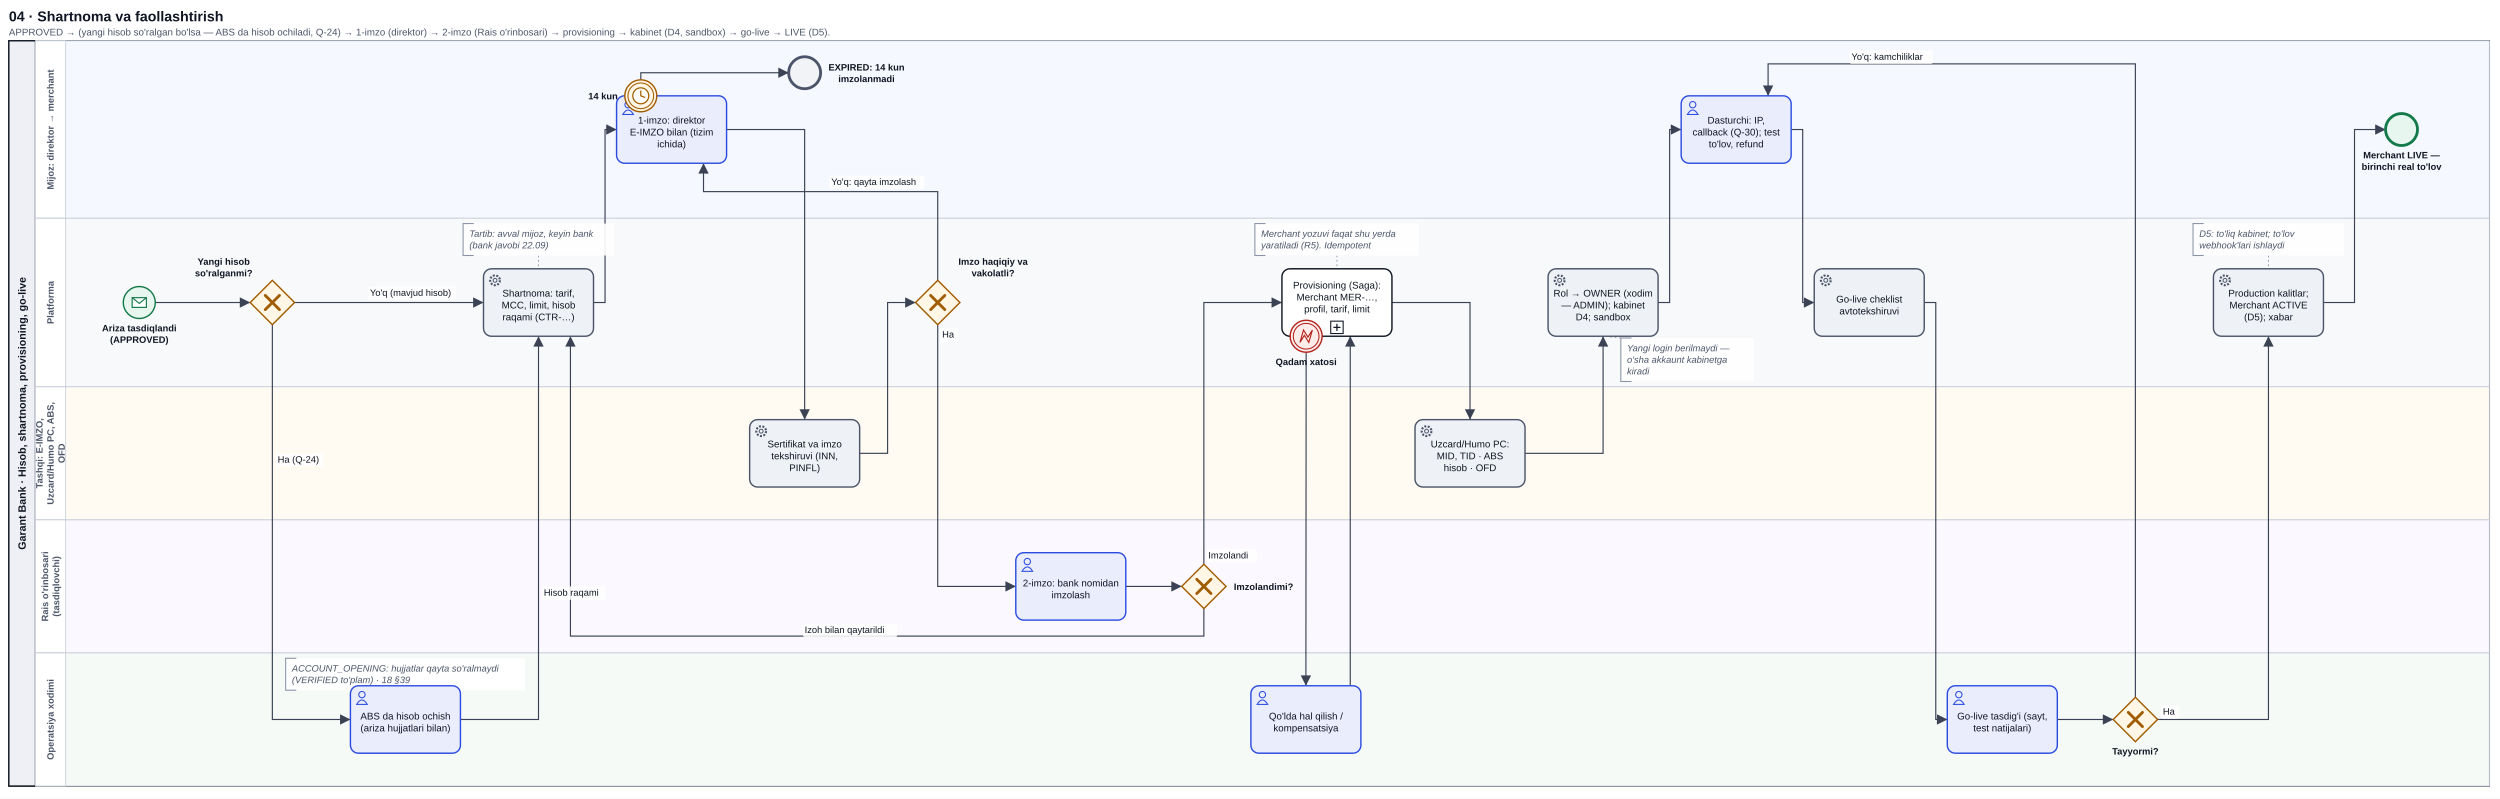
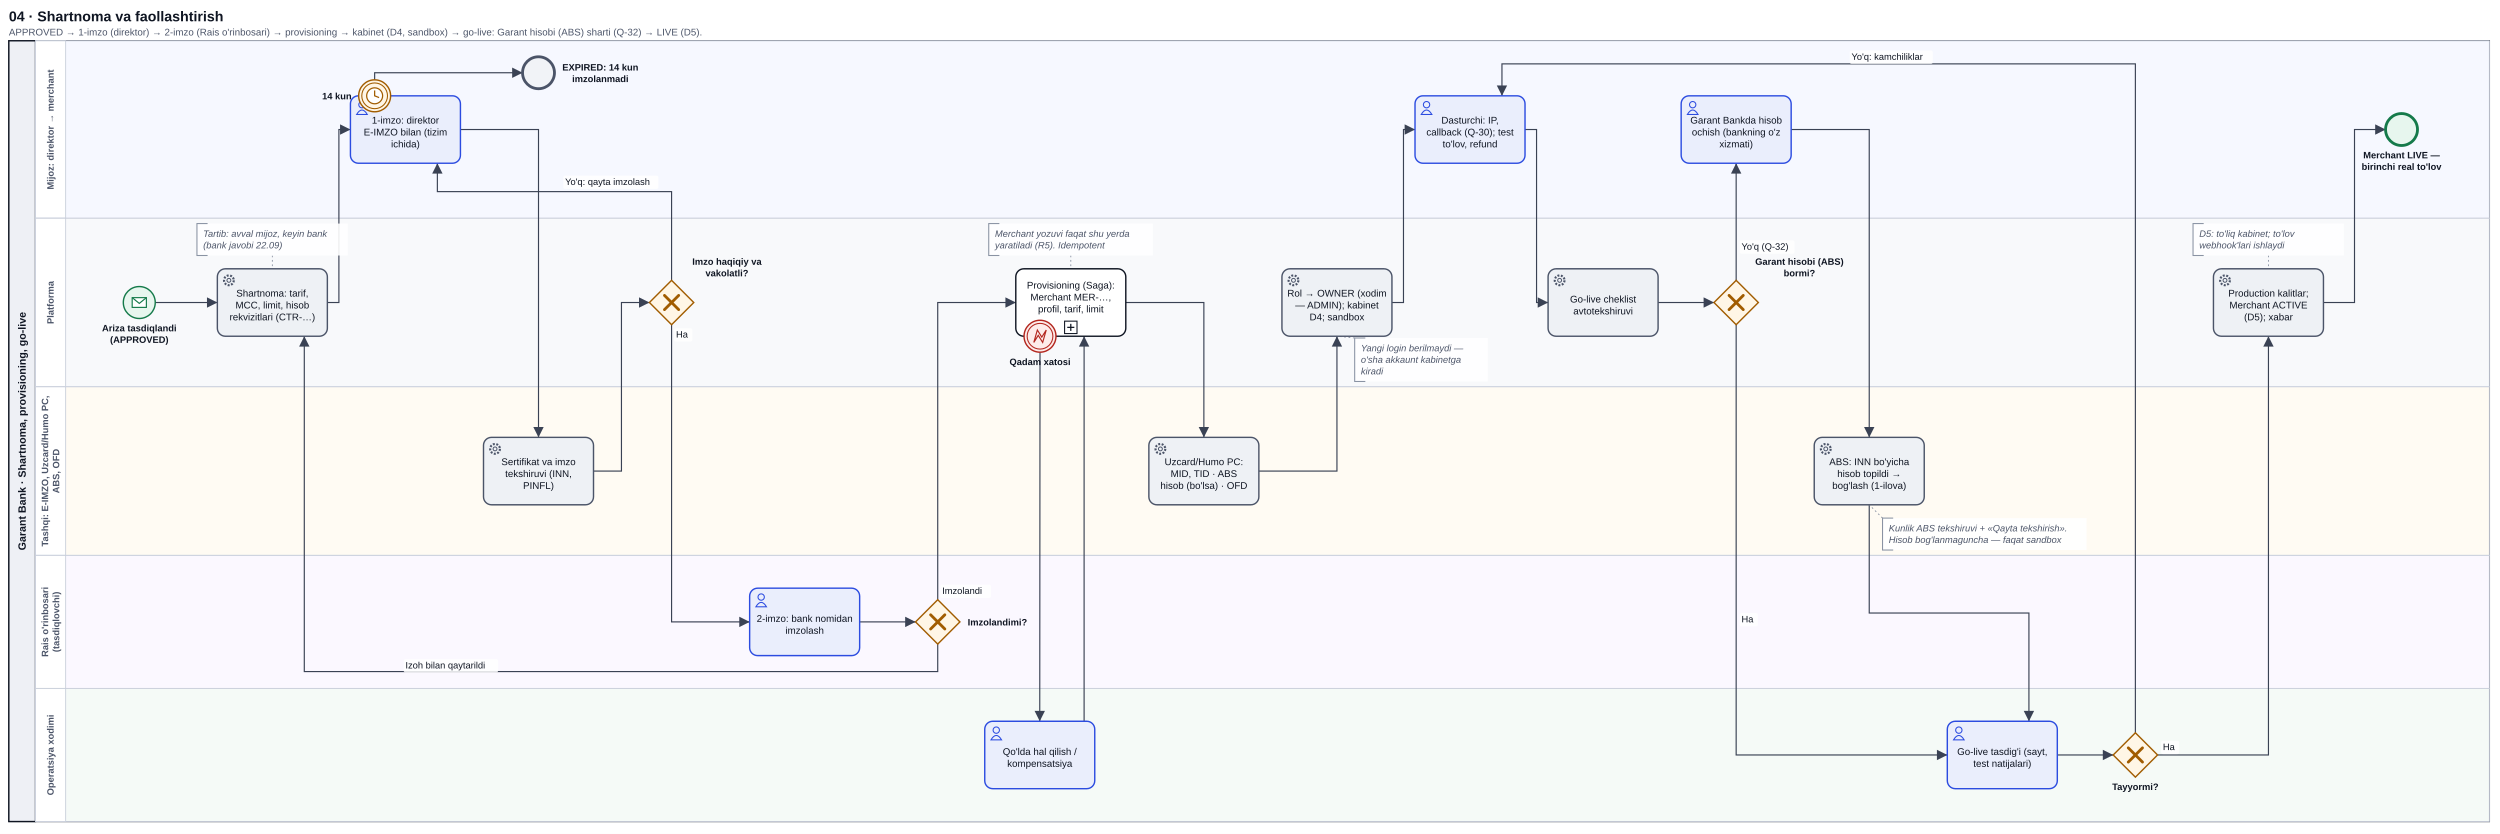
- <svg xmlns="http://www.w3.org/2000/svg" width="2818" height="900" viewBox="0 0 2818 900" font-family="Segoe UI, Arial, Helvetica, sans-serif">
+ <svg xmlns="http://www.w3.org/2000/svg" width="2818" height="940" viewBox="0 0 2818 940" font-family="Segoe UI, Arial, Helvetica, sans-serif">
  <defs>
    <marker id="arr" viewBox="0 0 10 10" refX="10" refY="5" markerWidth="9" markerHeight="9" orient="auto-start-reverse">
      <path d="M0,0 L10,5 L0,10 z" fill="#3A4254" />
    </marker>
  </defs>
-   <rect x="0" y="0" width="2818" height="900" fill="#FFFFFF" />
+   <rect x="0" y="0" width="2818" height="940" fill="#FFFFFF" />
  <text x="10" y="24" font-size="16" font-weight="700" fill="#0F1522">04 · Shartnoma va faollashtirish</text>
-   <text x="10" y="40" font-size="11" fill="#4B5468">APPROVED → (yangi hisob so'ralgan bo'lsa — ABS da hisob ochiladi, Q-24) → 1-imzo (direktor) → 2-imzo (Rais o'rinbosari) → provisioning → kabinet (D4, sandbox) → go-live → LIVE (D5).</text>
-   <rect x="10" y="46" width="2796" height="840" fill="#FFFFFF" stroke="#0F1522" stroke-width="1.5" />
-   <rect x="10" y="46" width="30" height="840" fill="#EEF0F5" stroke="#0F1522" stroke-width="1.5" />
-   <g transform="translate(25,466) rotate(-90)">
-     <text x="0" y="4" text-anchor="middle" font-size="12" font-weight="700" fill="#0F1522">Garant Bank · Hisob, shartnoma, provisioning, go-live</text>
+   <text x="10" y="40" font-size="11" fill="#4B5468">APPROVED → 1-imzo (direktor) → 2-imzo (Rais o'rinbosari) → provisioning → kabinet (D4, sandbox) → go-live: Garant hisobi (ABS) sharti (Q-32) → LIVE (D5).</text>
+   <rect x="10" y="46" width="2796" height="880" fill="#FFFFFF" stroke="#0F1522" stroke-width="1.5" />
+   <rect x="10" y="46" width="30" height="880" fill="#EEF0F5" stroke="#0F1522" stroke-width="1.5" />
+   <g transform="translate(25,486) rotate(-90)">
+     <text x="0" y="4" text-anchor="middle" font-size="12" font-weight="700" fill="#0F1522">Garant Bank · Shartnoma, provisioning, go-live</text>
  </g>
  <rect x="40" y="46" width="2766" height="200" fill="#F6F8FF" stroke="#C9CFDB" />
  <rect x="40" y="46" width="34" height="200" fill="#FFFFFF" stroke="#C9CFDB" />
  <g transform="translate(57,146) rotate(-90)">
    <text x="0" y="3.5" text-anchor="middle" font-size="10.5" font-weight="600" fill="#4B5468">Mijoz: direktor → merchant</text>
  </g>
  <rect x="40" y="246" width="2766" height="190" fill="#F8F9FB" stroke="#C9CFDB" />
  <rect x="40" y="246" width="34" height="190" fill="#FFFFFF" stroke="#C9CFDB" />
  <g transform="translate(57,341) rotate(-90)">
    <text x="0" y="3.5" text-anchor="middle" font-size="10.5" font-weight="600" fill="#4B5468">Platforma</text>
  </g>
-   <rect x="40" y="436" width="2766" height="150" fill="#FFFBF3" stroke="#C9CFDB" />
-   <rect x="40" y="436" width="34" height="150" fill="#FFFFFF" stroke="#C9CFDB" />
-   <g transform="translate(57,511) rotate(-90)">
-     <text x="0" y="-9" text-anchor="middle" font-size="10.5" font-weight="600" fill="#4B5468">Tashqi: E-IMZO,</text>
-     <text x="0" y="3.5" text-anchor="middle" font-size="10.5" font-weight="600" fill="#4B5468">Uzcard/Humo PC, ABS,</text>
-     <text x="0" y="16" text-anchor="middle" font-size="10.5" font-weight="600" fill="#4B5468">OFD</text>
-   </g>
-   <rect x="40" y="586" width="2766" height="150" fill="#FBF8FF" stroke="#C9CFDB" />
-   <rect x="40" y="586" width="34" height="150" fill="#FFFFFF" stroke="#C9CFDB" />
-   <g transform="translate(57,661) rotate(-90)">
+   <rect x="40" y="436" width="2766" height="190" fill="#FFFBF3" stroke="#C9CFDB" />
+   <rect x="40" y="436" width="34" height="190" fill="#FFFFFF" stroke="#C9CFDB" />
+   <g transform="translate(57,531) rotate(-90)">
+     <text x="0" y="-2.7" text-anchor="middle" font-size="10.5" font-weight="600" fill="#4B5468">Tashqi: E-IMZO, Uzcard/Humo PC,</text>
+     <text x="0" y="9.8" text-anchor="middle" font-size="10.5" font-weight="600" fill="#4B5468">ABS, OFD</text>
+   </g>
+   <rect x="40" y="626" width="2766" height="150" fill="#FBF8FF" stroke="#C9CFDB" />
+   <rect x="40" y="626" width="34" height="150" fill="#FFFFFF" stroke="#C9CFDB" />
+   <g transform="translate(57,701) rotate(-90)">
    <text x="0" y="-2.7" text-anchor="middle" font-size="10.5" font-weight="600" fill="#4B5468">Rais o'rinbosari</text>
    <text x="0" y="9.8" text-anchor="middle" font-size="10.5" font-weight="600" fill="#4B5468">(tasdiqlovchi)</text>
  </g>
-   <rect x="40" y="736" width="2766" height="150" fill="#F5FAF7" stroke="#C9CFDB" />
-   <rect x="40" y="736" width="34" height="150" fill="#FFFFFF" stroke="#C9CFDB" />
-   <g transform="translate(57,811) rotate(-90)">
+   <rect x="40" y="776" width="2766" height="150" fill="#F5FAF7" stroke="#C9CFDB" />
+   <rect x="40" y="776" width="34" height="150" fill="#FFFFFF" stroke="#C9CFDB" />
+   <g transform="translate(57,851) rotate(-90)">
    <text x="0" y="3.5" text-anchor="middle" font-size="10.5" font-weight="600" fill="#4B5468">Operatsiya xodimi</text>
  </g>
-   <path d="M175,341 L282,341" fill="none" stroke="#3A4254" stroke-width="1.3" marker-end="url(#arr)" />
-   <path d="M332,341 L545,341" fill="none" stroke="#3A4254" stroke-width="1.3" marker-end="url(#arr)" />
-   <path d="M307,366 L307,811 L395,811" fill="none" stroke="#3A4254" stroke-width="1.3" marker-end="url(#arr)" />
-   <path d="M519,811 L607,811 L607,379" fill="none" stroke="#3A4254" stroke-width="1.3" marker-end="url(#arr)" />
-   <path d="M669,341 L682,341 L682,146 L695,146" fill="none" stroke="#3A4254" stroke-width="1.3" marker-end="url(#arr)" />
-   <path d="M722.3,90 L722.3,82 L889,82" fill="none" stroke="#3A4254" stroke-width="1.3" marker-end="url(#arr)" />
-   <path d="M819,146 L907,146 L907,473" fill="none" stroke="#3A4254" stroke-width="1.3" marker-end="url(#arr)" />
-   <path d="M969,511 L1000.5,511 L1000.5,341 L1032,341" fill="none" stroke="#3A4254" stroke-width="1.3" marker-end="url(#arr)" />
-   <path d="M1057,316 L1057,216 L793,216 L793,184" fill="none" stroke="#3A4254" stroke-width="1.3" marker-end="url(#arr)" />
-   <path d="M1057,366 L1057,661 L1145,661" fill="none" stroke="#3A4254" stroke-width="1.3" marker-end="url(#arr)" />
-   <path d="M1269,661 L1332,661" fill="none" stroke="#3A4254" stroke-width="1.3" marker-end="url(#arr)" />
-   <path d="M1357,686 L1357,717 L643,717 L643,379" fill="none" stroke="#3A4254" stroke-width="1.3" marker-end="url(#arr)" />
-   <path d="M1357,636 L1357,341 L1445,341" fill="none" stroke="#3A4254" stroke-width="1.3" marker-end="url(#arr)" />
-   <path d="M1472.3,397 L1472,773" fill="none" stroke="#3A4254" stroke-width="1.3" marker-end="url(#arr)" />
-   <path d="M1522,773 L1522,379" fill="none" stroke="#3A4254" stroke-width="1.3" marker-end="url(#arr)" />
-   <path d="M1569,341 L1657,341 L1657,473" fill="none" stroke="#3A4254" stroke-width="1.3" marker-end="url(#arr)" />
-   <path d="M1719,511 L1807,511 L1807,379" fill="none" stroke="#3A4254" stroke-width="1.3" marker-end="url(#arr)" />
-   <path d="M1869,341 L1882,341 L1882,146 L1895,146" fill="none" stroke="#3A4254" stroke-width="1.3" marker-end="url(#arr)" />
-   <path d="M2019,146 L2032,146 L2032,341 L2045,341" fill="none" stroke="#3A4254" stroke-width="1.3" marker-end="url(#arr)" />
-   <path d="M2169,341 L2182,341 L2182,811 L2195,811" fill="none" stroke="#3A4254" stroke-width="1.3" marker-end="url(#arr)" />
-   <path d="M2319,811 L2382,811" fill="none" stroke="#3A4254" stroke-width="1.3" marker-end="url(#arr)" />
-   <path d="M2407,786 L2407,72 L1993,72 L1993,108" fill="none" stroke="#3A4254" stroke-width="1.3" marker-end="url(#arr)" />
-   <path d="M2432,811 L2557,811 L2557,379" fill="none" stroke="#3A4254" stroke-width="1.3" marker-end="url(#arr)" />
+   <path d="M175,341 L245,341" fill="none" stroke="#3A4254" stroke-width="1.3" marker-end="url(#arr)" />
+   <path d="M369,341 L382,341 L382,146 L395,146" fill="none" stroke="#3A4254" stroke-width="1.3" marker-end="url(#arr)" />
+   <path d="M422.3,90 L422.3,82 L589,82" fill="none" stroke="#3A4254" stroke-width="1.3" marker-end="url(#arr)" />
+   <path d="M519,146 L607,146 L607,493" fill="none" stroke="#3A4254" stroke-width="1.3" marker-end="url(#arr)" />
+   <path d="M669,531 L700.5,531 L700.5,341 L732,341" fill="none" stroke="#3A4254" stroke-width="1.3" marker-end="url(#arr)" />
+   <path d="M757,316 L757,216 L493,216 L493,184" fill="none" stroke="#3A4254" stroke-width="1.3" marker-end="url(#arr)" />
+   <path d="M757,366 L757,701 L845,701" fill="none" stroke="#3A4254" stroke-width="1.3" marker-end="url(#arr)" />
+   <path d="M969,701 L1032,701" fill="none" stroke="#3A4254" stroke-width="1.3" marker-end="url(#arr)" />
+   <path d="M1057,726 L1057,757 L343,757 L343,379" fill="none" stroke="#3A4254" stroke-width="1.3" marker-end="url(#arr)" />
+   <path d="M1057,676 L1057,341 L1145,341" fill="none" stroke="#3A4254" stroke-width="1.3" marker-end="url(#arr)" />
+   <path d="M1172.3,397 L1172,813" fill="none" stroke="#3A4254" stroke-width="1.3" marker-end="url(#arr)" />
+   <path d="M1222,813 L1222,379" fill="none" stroke="#3A4254" stroke-width="1.3" marker-end="url(#arr)" />
+   <path d="M1269,341 L1357,341 L1357,493" fill="none" stroke="#3A4254" stroke-width="1.3" marker-end="url(#arr)" />
+   <path d="M1419,531 L1507,531 L1507,379" fill="none" stroke="#3A4254" stroke-width="1.3" marker-end="url(#arr)" />
+   <path d="M1569,341 L1582,341 L1582,146 L1595,146" fill="none" stroke="#3A4254" stroke-width="1.3" marker-end="url(#arr)" />
+   <path d="M1719,146 L1732,146 L1732,341 L1745,341" fill="none" stroke="#3A4254" stroke-width="1.3" marker-end="url(#arr)" />
+   <path d="M1869,341 L1932,341" fill="none" stroke="#3A4254" stroke-width="1.3" marker-end="url(#arr)" />
+   <path d="M1957,366 L1957,851 L2195,851" fill="none" stroke="#3A4254" stroke-width="1.3" marker-end="url(#arr)" />
+   <path d="M1957,316 L1957,184" fill="none" stroke="#3A4254" stroke-width="1.3" marker-end="url(#arr)" />
+   <path d="M2019,146 L2107,146 L2107,493" fill="none" stroke="#3A4254" stroke-width="1.3" marker-end="url(#arr)" />
+   <path d="M2107,569 L2107,691 L2287,691 L2287,813" fill="none" stroke="#3A4254" stroke-width="1.3" marker-end="url(#arr)" />
+   <path d="M2319,851 L2382,851" fill="none" stroke="#3A4254" stroke-width="1.3" marker-end="url(#arr)" />
+   <path d="M2407,826 L2407,72 L1693,72 L1693,108" fill="none" stroke="#3A4254" stroke-width="1.3" marker-end="url(#arr)" />
+   <path d="M2432,851 L2557,851 L2557,379" fill="none" stroke="#3A4254" stroke-width="1.3" marker-end="url(#arr)" />
  <path d="M2619,341 L2654,341 L2654,146 L2689,146" fill="none" stroke="#3A4254" stroke-width="1.3" marker-end="url(#arr)" />
-   <path d="M457,760 L457,773" stroke="#8A93A3" stroke-dasharray="2,3" fill="none" />
-   <rect x="322" y="742" width="270" height="36" fill="#FFFFFF" fill-opacity="0.9" stroke="none" />
-   <path d="M334,742 L322,742 L322,778 L334,778" fill="none" stroke="#8A93A3" stroke-width="1.2" />
-   <text x="329" y="757" font-size="10.5" fill="#4B5468" font-style="italic">ACCOUNT_OPENING: hujjatlar qayta so'ralmaydi</text>
-   <text x="329" y="770" font-size="10.5" fill="#4B5468" font-style="italic">(VERIFIED to'plam) · 18 §39</text>
-   <path d="M607,288 L607,303" stroke="#8A93A3" stroke-dasharray="2,3" fill="none" />
-   <rect x="522" y="252" width="170" height="36" fill="#FFFFFF" fill-opacity="0.9" stroke="none" />
-   <path d="M534,252 L522,252 L522,288 L534,288" fill="none" stroke="#8A93A3" stroke-width="1.2" />
-   <text x="529" y="267" font-size="10.5" fill="#4B5468" font-style="italic">Tartib: avval mijoz, keyin bank</text>
-   <text x="529" y="280" font-size="10.5" fill="#4B5468" font-style="italic">(bank javobi 22.09)</text>
-   <path d="M1507,288 L1507,303" stroke="#8A93A3" stroke-dasharray="2,3" fill="none" />
-   <rect x="1414.5" y="252" width="185" height="36" fill="#FFFFFF" fill-opacity="0.9" stroke="none" />
-   <path d="M1426.5,252 L1414.5,252 L1414.5,288 L1426.5,288" fill="none" stroke="#8A93A3" stroke-width="1.2" />
-   <text x="1421.5" y="267" font-size="10.5" fill="#4B5468" font-style="italic">Merchant yozuvi faqat shu yerda</text>
-   <text x="1421.5" y="280" font-size="10.5" fill="#4B5468" font-style="italic">yaratiladi (R5). Idempotent</text>
-   <path d="M1827,381 L1807,379" stroke="#8A93A3" stroke-dasharray="2,3" fill="none" />
-   <rect x="1827" y="381" width="150" height="49" fill="#FFFFFF" fill-opacity="0.9" stroke="none" />
-   <path d="M1839,381 L1827,381 L1827,430 L1839,430" fill="none" stroke="#8A93A3" stroke-width="1.2" />
-   <text x="1834" y="396" font-size="10.5" fill="#4B5468" font-style="italic">Yangi login berilmaydi —</text>
-   <text x="1834" y="409" font-size="10.5" fill="#4B5468" font-style="italic">o'sha akkaunt kabinetga</text>
-   <text x="1834" y="422" font-size="10.5" fill="#4B5468" font-style="italic">kiradi</text>
+   <path d="M307,288 L307,303" stroke="#8A93A3" stroke-dasharray="2,3" fill="none" />
+   <rect x="222" y="252" width="170" height="36" fill="#FFFFFF" fill-opacity="0.9" stroke="none" />
+   <path d="M234,252 L222,252 L222,288 L234,288" fill="none" stroke="#8A93A3" stroke-width="1.2" />
+   <text x="229" y="267" font-size="10.5" fill="#4B5468" font-style="italic">Tartib: avval mijoz, keyin bank</text>
+   <text x="229" y="280" font-size="10.5" fill="#4B5468" font-style="italic">(bank javobi 22.09)</text>
+   <path d="M1207,288 L1207,303" stroke="#8A93A3" stroke-dasharray="2,3" fill="none" />
+   <rect x="1114.5" y="252" width="185" height="36" fill="#FFFFFF" fill-opacity="0.9" stroke="none" />
+   <path d="M1126.5,252 L1114.5,252 L1114.5,288 L1126.5,288" fill="none" stroke="#8A93A3" stroke-width="1.2" />
+   <text x="1121.5" y="267" font-size="10.5" fill="#4B5468" font-style="italic">Merchant yozuvi faqat shu yerda</text>
+   <text x="1121.5" y="280" font-size="10.5" fill="#4B5468" font-style="italic">yaratiladi (R5). Idempotent</text>
+   <path d="M1527,381 L1507,379" stroke="#8A93A3" stroke-dasharray="2,3" fill="none" />
+   <rect x="1527" y="381" width="150" height="49" fill="#FFFFFF" fill-opacity="0.9" stroke="none" />
+   <path d="M1539,381 L1527,381 L1527,430 L1539,430" fill="none" stroke="#8A93A3" stroke-width="1.2" />
+   <text x="1534" y="396" font-size="10.5" fill="#4B5468" font-style="italic">Yangi login berilmaydi —</text>
+   <text x="1534" y="409" font-size="10.5" fill="#4B5468" font-style="italic">o'sha akkaunt kabinetga</text>
+   <text x="1534" y="422" font-size="10.5" fill="#4B5468" font-style="italic">kiradi</text>
+   <path d="M2122,584 L2107,569" stroke="#8A93A3" stroke-dasharray="2,3" fill="none" />
+   <rect x="2122" y="584" width="230" height="36" fill="#FFFFFF" fill-opacity="0.9" stroke="none" />
+   <path d="M2134,584 L2122,584 L2122,620 L2134,620" fill="none" stroke="#8A93A3" stroke-width="1.2" />
+   <text x="2129" y="599" font-size="10.5" fill="#4B5468" font-style="italic">Kunlik ABS tekshiruvi + «Qayta tekshirish».</text>
+   <text x="2129" y="612" font-size="10.5" fill="#4B5468" font-style="italic">Hisob bog'lanmaguncha — faqat sandbox</text>
  <path d="M2557,288 L2557,303" stroke="#8A93A3" stroke-dasharray="2,3" fill="none" />
  <rect x="2472" y="252" width="170" height="36" fill="#FFFFFF" fill-opacity="0.9" stroke="none" />
  <path d="M2484,252 L2472,252 L2472,288 L2484,288" fill="none" stroke="#8A93A3" stroke-width="1.2" />
  <text x="2479" y="267" font-size="10.5" fill="#4B5468" font-style="italic">D5: to'liq kabinet; to'lov</text>
  <text x="2479" y="280" font-size="10.5" fill="#4B5468" font-style="italic">webhook'lari ishlaydi</text>
  <circle cx="157" cy="341" r="18" fill="#E7F6EE" stroke="#157A4A" stroke-width="1.6" />
  <rect x="149" y="335.5" width="16" height="11" fill="#FFFFFF" stroke="#157A4A" stroke-width="1.3" />
  <path d="M149,335.5 L157,342 L165,335.5" fill="none" stroke="#157A4A" stroke-width="1.3" />
  <text x="157" y="373.5" text-anchor="middle" font-size="10.5" fill="#0F1522" font-weight="600">Ariza tasdiqlandi</text>
  <text x="157" y="386.5" text-anchor="middle" font-size="10.5" fill="#0F1522" font-weight="600">(APPROVED)</text>
-   <path d="M307,316 L332,341 L307,366 L282,341 Z" fill="#FFF6E6" stroke="#A15C00" stroke-width="1.6" />
-   <path d="M299,333 L315,349 M315,333 L299,349" stroke="#A15C00" stroke-width="3.2" stroke-linecap="round" />
-   <text x="252.2" y="298.5" text-anchor="middle" font-size="10.5" fill="#0F1522" font-weight="600">Yangi hisob</text>
-   <text x="252.2" y="311.5" text-anchor="middle" font-size="10.5" fill="#0F1522" font-weight="600">so'ralganmi?</text>
-   <rect x="395" y="773" width="124" height="76" rx="9" fill="#EAEEFC" stroke="#2C4CE0" stroke-width="1.6" />
-   <circle cx="408" cy="783" r="3.6" fill="none" stroke="#2C4CE0" stroke-width="1.2" />
-   <path d="M402,794 Q408,784 414,794 Z" fill="none" stroke="#2C4CE0" stroke-width="1.2" />
-   <text x="457" y="811" text-anchor="middle" font-size="11" fill="#0F1522">ABS da hisob ochish</text>
-   <text x="457" y="824.4" text-anchor="middle" font-size="11" fill="#0F1522">(ariza hujjatlari bilan)</text>
-   <rect x="545" y="303" width="124" height="76" rx="9" fill="#EEF1F5" stroke="#4B5468" stroke-width="1.6" />
-   <circle cx="558" cy="316" r="5.5" fill="none" stroke="#4B5468" stroke-width="2.4" stroke-dasharray="2.2,1.7" />
-   <circle cx="558" cy="316" r="2.2" fill="none" stroke="#4B5468" stroke-width="1.1" />
-   <text x="607" y="334.3" text-anchor="middle" font-size="11" fill="#0F1522">Shartnoma: tarif,</text>
-   <text x="607" y="347.7" text-anchor="middle" font-size="11" fill="#0F1522">MCC, limit, hisob</text>
-   <text x="607" y="361.1" text-anchor="middle" font-size="11" fill="#0F1522">raqami (CTR-…)</text>
-   <rect x="695" y="108" width="124" height="76" rx="9" fill="#EAEEFC" stroke="#2C4CE0" stroke-width="1.6" />
-   <circle cx="708" cy="118" r="3.6" fill="none" stroke="#2C4CE0" stroke-width="1.2" />
-   <path d="M702,129 Q708,119 714,129 Z" fill="none" stroke="#2C4CE0" stroke-width="1.2" />
-   <text x="757" y="139.3" text-anchor="middle" font-size="11" fill="#0F1522">1-imzo: direktor</text>
-   <text x="757" y="152.7" text-anchor="middle" font-size="11" fill="#0F1522">E-IMZO bilan (tizim</text>
-   <text x="757" y="166.1" text-anchor="middle" font-size="11" fill="#0F1522">ichida)</text>
-   <circle cx="907" cy="82" r="18" fill="#F1F3F7" stroke="#4B5468" stroke-width="3.2" />
-   <text x="976.7" y="79.5" text-anchor="middle" font-size="10.5" fill="#0F1522" font-weight="600">EXPIRED: 14 kun</text>
-   <text x="976.7" y="92.5" text-anchor="middle" font-size="10.5" fill="#0F1522" font-weight="600">imzolanmadi</text>
-   <rect x="845" y="473" width="124" height="76" rx="9" fill="#EEF1F5" stroke="#4B5468" stroke-width="1.6" />
-   <circle cx="858" cy="486" r="5.5" fill="none" stroke="#4B5468" stroke-width="2.4" stroke-dasharray="2.2,1.7" />
-   <circle cx="858" cy="486" r="2.2" fill="none" stroke="#4B5468" stroke-width="1.1" />
-   <text x="907" y="504.3" text-anchor="middle" font-size="11" fill="#0F1522">Sertifikat va imzo</text>
-   <text x="907" y="517.7" text-anchor="middle" font-size="11" fill="#0F1522">tekshiruvi (INN,</text>
-   <text x="907" y="531.1" text-anchor="middle" font-size="11" fill="#0F1522">PINFL)</text>
-   <path d="M1057,316 L1082,341 L1057,366 L1032,341 Z" fill="#FFF6E6" stroke="#A15C00" stroke-width="1.6" />
-   <path d="M1049,333 L1065,349 M1065,333 L1049,349" stroke="#A15C00" stroke-width="3.2" stroke-linecap="round" />
-   <text x="1119.4" y="298.5" text-anchor="middle" font-size="10.5" fill="#0F1522" font-weight="600">Imzo haqiqiy va</text>
-   <text x="1119.4" y="311.5" text-anchor="middle" font-size="10.5" fill="#0F1522" font-weight="600">vakolatli?</text>
-   <rect x="1145" y="623" width="124" height="76" rx="9" fill="#EAEEFC" stroke="#2C4CE0" stroke-width="1.6" />
-   <circle cx="1158" cy="633" r="3.6" fill="none" stroke="#2C4CE0" stroke-width="1.2" />
-   <path d="M1152,644 Q1158,634 1164,644 Z" fill="none" stroke="#2C4CE0" stroke-width="1.2" />
-   <text x="1207" y="661" text-anchor="middle" font-size="11" fill="#0F1522">2-imzo: bank nomidan</text>
-   <text x="1207" y="674.4" text-anchor="middle" font-size="11" fill="#0F1522">imzolash</text>
-   <path d="M1357,636 L1382,661 L1357,686 L1332,661 Z" fill="#FFF6E6" stroke="#A15C00" stroke-width="1.6" />
-   <path d="M1349,653 L1365,669 M1365,653 L1349,669" stroke="#A15C00" stroke-width="3.2" stroke-linecap="round" />
-   <text x="1424.3" y="665" text-anchor="middle" font-size="10.5" fill="#0F1522" font-weight="600">Imzolandimi?</text>
-   <rect x="1445" y="303" width="124" height="76" rx="9" fill="#FFFFFF" stroke="#0F1522" stroke-width="1.6" />
-   <rect x="1500" y="362" width="14" height="14" fill="#FFFFFF" stroke="#0F1522" stroke-width="1.2" />
-   <path d="M1507,365 L1507,373 M1503,369 L1511,369" stroke="#0F1522" stroke-width="1.4" />
-   <text x="1507" y="325.3" text-anchor="middle" font-size="11" fill="#0F1522">Provisioning (Saga):</text>
-   <text x="1507" y="338.7" text-anchor="middle" font-size="11" fill="#0F1522">Merchant MER-…,</text>
-   <text x="1507" y="352.1" text-anchor="middle" font-size="11" fill="#0F1522">profil, tarif, limit</text>
-   <rect x="1410" y="773" width="124" height="76" rx="9" fill="#EAEEFC" stroke="#2C4CE0" stroke-width="1.6" />
-   <circle cx="1423" cy="783" r="3.6" fill="none" stroke="#2C4CE0" stroke-width="1.2" />
-   <path d="M1417,794 Q1423,784 1429,794 Z" fill="none" stroke="#2C4CE0" stroke-width="1.2" />
-   <text x="1472" y="811" text-anchor="middle" font-size="11" fill="#0F1522">Qo'lda hal qilish /</text>
-   <text x="1472" y="824.4" text-anchor="middle" font-size="11" fill="#0F1522">kompensatsiya</text>
-   <rect x="1595" y="473" width="124" height="76" rx="9" fill="#EEF1F5" stroke="#4B5468" stroke-width="1.6" />
-   <circle cx="1608" cy="486" r="5.5" fill="none" stroke="#4B5468" stroke-width="2.4" stroke-dasharray="2.2,1.7" />
-   <circle cx="1608" cy="486" r="2.2" fill="none" stroke="#4B5468" stroke-width="1.1" />
-   <text x="1657" y="504.3" text-anchor="middle" font-size="11" fill="#0F1522">Uzcard/Humo PC:</text>
-   <text x="1657" y="517.7" text-anchor="middle" font-size="11" fill="#0F1522">MID, TID · ABS</text>
-   <text x="1657" y="531.1" text-anchor="middle" font-size="11" fill="#0F1522">hisob · OFD</text>
+   <rect x="245" y="303" width="124" height="76" rx="9" fill="#EEF1F5" stroke="#4B5468" stroke-width="1.6" />
+   <circle cx="258" cy="316" r="5.5" fill="none" stroke="#4B5468" stroke-width="2.4" stroke-dasharray="2.2,1.7" />
+   <circle cx="258" cy="316" r="2.2" fill="none" stroke="#4B5468" stroke-width="1.1" />
+   <text x="307" y="334.3" text-anchor="middle" font-size="11" fill="#0F1522">Shartnoma: tarif,</text>
+   <text x="307" y="347.7" text-anchor="middle" font-size="11" fill="#0F1522">MCC, limit, hisob</text>
+   <text x="307" y="361.1" text-anchor="middle" font-size="11" fill="#0F1522">rekvizitlari (CTR-…)</text>
+   <rect x="395" y="108" width="124" height="76" rx="9" fill="#EAEEFC" stroke="#2C4CE0" stroke-width="1.6" />
+   <circle cx="408" cy="118" r="3.6" fill="none" stroke="#2C4CE0" stroke-width="1.2" />
+   <path d="M402,129 Q408,119 414,129 Z" fill="none" stroke="#2C4CE0" stroke-width="1.2" />
+   <text x="457" y="139.3" text-anchor="middle" font-size="11" fill="#0F1522">1-imzo: direktor</text>
+   <text x="457" y="152.7" text-anchor="middle" font-size="11" fill="#0F1522">E-IMZO bilan (tizim</text>
+   <text x="457" y="166.1" text-anchor="middle" font-size="11" fill="#0F1522">ichida)</text>
+   <circle cx="607" cy="82" r="18" fill="#F1F3F7" stroke="#4B5468" stroke-width="3.2" />
+   <text x="676.7" y="79.5" text-anchor="middle" font-size="10.5" fill="#0F1522" font-weight="600">EXPIRED: 14 kun</text>
+   <text x="676.7" y="92.5" text-anchor="middle" font-size="10.5" fill="#0F1522" font-weight="600">imzolanmadi</text>
+   <rect x="545" y="493" width="124" height="76" rx="9" fill="#EEF1F5" stroke="#4B5468" stroke-width="1.6" />
+   <circle cx="558" cy="506" r="5.5" fill="none" stroke="#4B5468" stroke-width="2.4" stroke-dasharray="2.2,1.7" />
+   <circle cx="558" cy="506" r="2.2" fill="none" stroke="#4B5468" stroke-width="1.1" />
+   <text x="607" y="524.3" text-anchor="middle" font-size="11" fill="#0F1522">Sertifikat va imzo</text>
+   <text x="607" y="537.7" text-anchor="middle" font-size="11" fill="#0F1522">tekshiruvi (INN,</text>
+   <text x="607" y="551.1" text-anchor="middle" font-size="11" fill="#0F1522">PINFL)</text>
+   <path d="M757,316 L782,341 L757,366 L732,341 Z" fill="#FFF6E6" stroke="#A15C00" stroke-width="1.6" />
+   <path d="M749,333 L765,349 M765,333 L749,349" stroke="#A15C00" stroke-width="3.2" stroke-linecap="round" />
+   <text x="819.4" y="298.5" text-anchor="middle" font-size="10.5" fill="#0F1522" font-weight="600">Imzo haqiqiy va</text>
+   <text x="819.4" y="311.5" text-anchor="middle" font-size="10.5" fill="#0F1522" font-weight="600">vakolatli?</text>
+   <rect x="845" y="663" width="124" height="76" rx="9" fill="#EAEEFC" stroke="#2C4CE0" stroke-width="1.6" />
+   <circle cx="858" cy="673" r="3.6" fill="none" stroke="#2C4CE0" stroke-width="1.2" />
+   <path d="M852,684 Q858,674 864,684 Z" fill="none" stroke="#2C4CE0" stroke-width="1.2" />
+   <text x="907" y="701" text-anchor="middle" font-size="11" fill="#0F1522">2-imzo: bank nomidan</text>
+   <text x="907" y="714.4" text-anchor="middle" font-size="11" fill="#0F1522">imzolash</text>
+   <path d="M1057,676 L1082,701 L1057,726 L1032,701 Z" fill="#FFF6E6" stroke="#A15C00" stroke-width="1.6" />
+   <path d="M1049,693 L1065,709 M1065,693 L1049,709" stroke="#A15C00" stroke-width="3.2" stroke-linecap="round" />
+   <text x="1124.3" y="705" text-anchor="middle" font-size="10.5" fill="#0F1522" font-weight="600">Imzolandimi?</text>
+   <rect x="1145" y="303" width="124" height="76" rx="9" fill="#FFFFFF" stroke="#0F1522" stroke-width="1.6" />
+   <rect x="1200" y="362" width="14" height="14" fill="#FFFFFF" stroke="#0F1522" stroke-width="1.2" />
+   <path d="M1207,365 L1207,373 M1203,369 L1211,369" stroke="#0F1522" stroke-width="1.4" />
+   <text x="1207" y="325.3" text-anchor="middle" font-size="11" fill="#0F1522">Provisioning (Saga):</text>
+   <text x="1207" y="338.7" text-anchor="middle" font-size="11" fill="#0F1522">Merchant MER-…,</text>
+   <text x="1207" y="352.1" text-anchor="middle" font-size="11" fill="#0F1522">profil, tarif, limit</text>
+   <rect x="1110" y="813" width="124" height="76" rx="9" fill="#EAEEFC" stroke="#2C4CE0" stroke-width="1.6" />
+   <circle cx="1123" cy="823" r="3.6" fill="none" stroke="#2C4CE0" stroke-width="1.2" />
+   <path d="M1117,834 Q1123,824 1129,834 Z" fill="none" stroke="#2C4CE0" stroke-width="1.2" />
+   <text x="1172" y="851" text-anchor="middle" font-size="11" fill="#0F1522">Qo'lda hal qilish /</text>
+   <text x="1172" y="864.4" text-anchor="middle" font-size="11" fill="#0F1522">kompensatsiya</text>
+   <rect x="1295" y="493" width="124" height="76" rx="9" fill="#EEF1F5" stroke="#4B5468" stroke-width="1.6" />
+   <circle cx="1308" cy="506" r="5.5" fill="none" stroke="#4B5468" stroke-width="2.4" stroke-dasharray="2.2,1.7" />
+   <circle cx="1308" cy="506" r="2.2" fill="none" stroke="#4B5468" stroke-width="1.1" />
+   <text x="1357" y="524.3" text-anchor="middle" font-size="11" fill="#0F1522">Uzcard/Humo PC:</text>
+   <text x="1357" y="537.7" text-anchor="middle" font-size="11" fill="#0F1522">MID, TID · ABS</text>
+   <text x="1357" y="551.1" text-anchor="middle" font-size="11" fill="#0F1522">hisob (bo'lsa) · OFD</text>
+   <rect x="1445" y="303" width="124" height="76" rx="9" fill="#EEF1F5" stroke="#4B5468" stroke-width="1.6" />
+   <circle cx="1458" cy="316" r="5.5" fill="none" stroke="#4B5468" stroke-width="2.4" stroke-dasharray="2.2,1.7" />
+   <circle cx="1458" cy="316" r="2.2" fill="none" stroke="#4B5468" stroke-width="1.1" />
+   <text x="1507" y="334.3" text-anchor="middle" font-size="11" fill="#0F1522">Rol → OWNER (xodim</text>
+   <text x="1507" y="347.7" text-anchor="middle" font-size="11" fill="#0F1522">— ADMIN); kabinet</text>
+   <text x="1507" y="361.1" text-anchor="middle" font-size="11" fill="#0F1522">D4; sandbox</text>
+   <rect x="1595" y="108" width="124" height="76" rx="9" fill="#EAEEFC" stroke="#2C4CE0" stroke-width="1.6" />
+   <circle cx="1608" cy="118" r="3.6" fill="none" stroke="#2C4CE0" stroke-width="1.2" />
+   <path d="M1602,129 Q1608,119 1614,129 Z" fill="none" stroke="#2C4CE0" stroke-width="1.2" />
+   <text x="1657" y="139.3" text-anchor="middle" font-size="11" fill="#0F1522">Dasturchi: IP,</text>
+   <text x="1657" y="152.7" text-anchor="middle" font-size="11" fill="#0F1522">callback (Q-30); test</text>
+   <text x="1657" y="166.1" text-anchor="middle" font-size="11" fill="#0F1522">to'lov, refund</text>
  <rect x="1745" y="303" width="124" height="76" rx="9" fill="#EEF1F5" stroke="#4B5468" stroke-width="1.6" />
  <circle cx="1758" cy="316" r="5.5" fill="none" stroke="#4B5468" stroke-width="2.4" stroke-dasharray="2.2,1.7" />
  <circle cx="1758" cy="316" r="2.2" fill="none" stroke="#4B5468" stroke-width="1.1" />
-   <text x="1807" y="334.3" text-anchor="middle" font-size="11" fill="#0F1522">Rol → OWNER (xodim</text>
-   <text x="1807" y="347.7" text-anchor="middle" font-size="11" fill="#0F1522">— ADMIN); kabinet</text>
-   <text x="1807" y="361.1" text-anchor="middle" font-size="11" fill="#0F1522">D4; sandbox</text>
+   <text x="1807" y="341" text-anchor="middle" font-size="11" fill="#0F1522">Go-live cheklist</text>
+   <text x="1807" y="354.4" text-anchor="middle" font-size="11" fill="#0F1522">avtotekshiruvi</text>
+   <path d="M1957,316 L1982,341 L1957,366 L1932,341 Z" fill="#FFF6E6" stroke="#A15C00" stroke-width="1.6" />
+   <path d="M1949,333 L1965,349 M1965,333 L1949,349" stroke="#A15C00" stroke-width="3.2" stroke-linecap="round" />
+   <text x="2028.3" y="298.5" text-anchor="middle" font-size="10.5" fill="#0F1522" font-weight="600">Garant hisobi (ABS)</text>
+   <text x="2028.3" y="311.5" text-anchor="middle" font-size="10.5" fill="#0F1522" font-weight="600">bormi?</text>
  <rect x="1895" y="108" width="124" height="76" rx="9" fill="#EAEEFC" stroke="#2C4CE0" stroke-width="1.6" />
  <circle cx="1908" cy="118" r="3.6" fill="none" stroke="#2C4CE0" stroke-width="1.2" />
  <path d="M1902,129 Q1908,119 1914,129 Z" fill="none" stroke="#2C4CE0" stroke-width="1.2" />
-   <text x="1957" y="139.3" text-anchor="middle" font-size="11" fill="#0F1522">Dasturchi: IP,</text>
-   <text x="1957" y="152.7" text-anchor="middle" font-size="11" fill="#0F1522">callback (Q-30); test</text>
-   <text x="1957" y="166.1" text-anchor="middle" font-size="11" fill="#0F1522">to'lov, refund</text>
-   <rect x="2045" y="303" width="124" height="76" rx="9" fill="#EEF1F5" stroke="#4B5468" stroke-width="1.6" />
-   <circle cx="2058" cy="316" r="5.5" fill="none" stroke="#4B5468" stroke-width="2.4" stroke-dasharray="2.2,1.7" />
-   <circle cx="2058" cy="316" r="2.2" fill="none" stroke="#4B5468" stroke-width="1.1" />
-   <text x="2107" y="341" text-anchor="middle" font-size="11" fill="#0F1522">Go-live cheklist</text>
-   <text x="2107" y="354.4" text-anchor="middle" font-size="11" fill="#0F1522">avtotekshiruvi</text>
-   <rect x="2195" y="773" width="124" height="76" rx="9" fill="#EAEEFC" stroke="#2C4CE0" stroke-width="1.6" />
-   <circle cx="2208" cy="783" r="3.6" fill="none" stroke="#2C4CE0" stroke-width="1.2" />
-   <path d="M2202,794 Q2208,784 2214,794 Z" fill="none" stroke="#2C4CE0" stroke-width="1.2" />
-   <text x="2257" y="811" text-anchor="middle" font-size="11" fill="#0F1522">Go-live tasdig'i (sayt,</text>
-   <text x="2257" y="824.4" text-anchor="middle" font-size="11" fill="#0F1522">test natijalari)</text>
-   <path d="M2407,786 L2432,811 L2407,836 L2382,811 Z" fill="#FFF6E6" stroke="#A15C00" stroke-width="1.6" />
-   <path d="M2399,803 L2415,819 M2415,803 L2399,819" stroke="#A15C00" stroke-width="3.2" stroke-linecap="round" />
-   <text x="2407" y="850.5" text-anchor="middle" font-size="10.5" fill="#0F1522" font-weight="600">Tayyormi?</text>
+   <text x="1957" y="139.3" text-anchor="middle" font-size="11" fill="#0F1522">Garant Bankda hisob</text>
+   <text x="1957" y="152.7" text-anchor="middle" font-size="11" fill="#0F1522">ochish (bankning o'z</text>
+   <text x="1957" y="166.1" text-anchor="middle" font-size="11" fill="#0F1522">xizmati)</text>
+   <rect x="2045" y="493" width="124" height="76" rx="9" fill="#EEF1F5" stroke="#4B5468" stroke-width="1.6" />
+   <circle cx="2058" cy="506" r="5.5" fill="none" stroke="#4B5468" stroke-width="2.4" stroke-dasharray="2.2,1.7" />
+   <circle cx="2058" cy="506" r="2.2" fill="none" stroke="#4B5468" stroke-width="1.1" />
+   <text x="2107" y="524.3" text-anchor="middle" font-size="11" fill="#0F1522">ABS: INN bo'yicha</text>
+   <text x="2107" y="537.7" text-anchor="middle" font-size="11" fill="#0F1522">hisob topildi →</text>
+   <text x="2107" y="551.1" text-anchor="middle" font-size="11" fill="#0F1522">bog'lash (1-ilova)</text>
+   <rect x="2195" y="813" width="124" height="76" rx="9" fill="#EAEEFC" stroke="#2C4CE0" stroke-width="1.6" />
+   <circle cx="2208" cy="823" r="3.6" fill="none" stroke="#2C4CE0" stroke-width="1.2" />
+   <path d="M2202,834 Q2208,824 2214,834 Z" fill="none" stroke="#2C4CE0" stroke-width="1.2" />
+   <text x="2257" y="851" text-anchor="middle" font-size="11" fill="#0F1522">Go-live tasdig'i (sayt,</text>
+   <text x="2257" y="864.4" text-anchor="middle" font-size="11" fill="#0F1522">test natijalari)</text>
+   <path d="M2407,826 L2432,851 L2407,876 L2382,851 Z" fill="#FFF6E6" stroke="#A15C00" stroke-width="1.6" />
+   <path d="M2399,843 L2415,859 M2415,843 L2399,859" stroke="#A15C00" stroke-width="3.2" stroke-linecap="round" />
+   <text x="2407" y="890.5" text-anchor="middle" font-size="10.5" fill="#0F1522" font-weight="600">Tayyormi?</text>
  <rect x="2495" y="303" width="124" height="76" rx="9" fill="#EEF1F5" stroke="#4B5468" stroke-width="1.6" />
  <circle cx="2508" cy="316" r="5.5" fill="none" stroke="#4B5468" stroke-width="2.4" stroke-dasharray="2.2,1.7" />
  <circle cx="2508" cy="316" r="2.2" fill="none" stroke="#4B5468" stroke-width="1.1" />
  <text x="2557" y="334.3" text-anchor="middle" font-size="11" fill="#0F1522">Production kalitlar;</text>
  <text x="2557" y="347.7" text-anchor="middle" font-size="11" fill="#0F1522">Merchant ACTIVE</text>
  <text x="2557" y="361.1" text-anchor="middle" font-size="11" fill="#0F1522">(D5); xabar</text>
  <circle cx="2707" cy="146" r="18" fill="#E7F6EE" stroke="#157A4A" stroke-width="3.2" />
  <text x="2707" y="178.5" text-anchor="middle" font-size="10.5" fill="#0F1522" font-weight="600">Merchant LIVE —</text>
  <text x="2707" y="191.5" text-anchor="middle" font-size="10.5" fill="#0F1522" font-weight="600">birinchi real to'lov</text>
-   <circle cx="722.3" cy="108" r="18" fill="#FFF6E6" stroke="#A15C00" stroke-width="1.6" />
-   <circle cx="722.3" cy="108" r="14.5" fill="none" stroke="#A15C00" stroke-width="1.2" />
-   <circle cx="722.3" cy="108" r="9" fill="#FFFFFF" stroke="#A15C00" stroke-width="1.4" />
-   <path d="M722.3,102 L722.3,108 L727.3,110" fill="none" stroke="#A15C00" stroke-width="1.4" />
-   <text x="679.7" y="112" text-anchor="middle" font-size="10.5" fill="#0F1522" font-weight="600">14 kun</text>
-   <circle cx="1472.3" cy="379" r="18" fill="#FDECEA" stroke="#B3261E" stroke-width="1.6" />
-   <circle cx="1472.3" cy="379" r="14.5" fill="none" stroke="#B3261E" stroke-width="1.2" />
-   <path d="M1465.3,386 L1469.3,372 L1474.3,380 L1479.3,372 L1475.3,386 L1470.3,378 Z" fill="none" stroke="#B3261E" stroke-width="1.3" />
-   <text x="1472.3" y="411.5" text-anchor="middle" font-size="10.5" fill="#0F1522" font-weight="600">Qadam xatosi</text>
-   <rect x="415" y="323" width="99.1" height="15" fill="#FFFFFF" fill-opacity="0.85" rx="2" />
-   <text x="417" y="333.5" font-size="10.5" fill="#0F1522">Yo'q (mavjud hisob)</text>
-   <rect x="311" y="511" width="53.4" height="15" fill="#FFFFFF" fill-opacity="0.85" rx="2" />
-   <text x="313" y="521.5" font-size="10.5" fill="#0F1522">Ha (Q-24)</text>
-   <rect x="611" y="661" width="71" height="15" fill="#FFFFFF" fill-opacity="0.85" rx="2" />
-   <text x="613" y="671.5" font-size="10.5" fill="#0F1522">Hisob raqami</text>
-   <rect x="935" y="198" width="107.1" height="15" fill="#FFFFFF" fill-opacity="0.85" rx="2" />
-   <text x="937" y="208.5" font-size="10.5" fill="#0F1522">Yo'q: qayta imzolash</text>
-   <rect x="1060" y="370" width="20.4" height="15" fill="#FFFFFF" fill-opacity="0.85" rx="2" />
-   <text x="1062" y="380.5" font-size="10.5" fill="#0F1522">Ha</text>
-   <rect x="905" y="703" width="106.5" height="15" fill="#FFFFFF" fill-opacity="0.85" rx="2" />
-   <text x="907" y="713.5" font-size="10.5" fill="#0F1522">Izoh bilan qaytarildi</text>
-   <rect x="1360" y="619" width="57.1" height="15" fill="#FFFFFF" fill-opacity="0.85" rx="2" />
-   <text x="1362" y="629.5" font-size="10.5" fill="#0F1522">Imzolandi</text>
+   <circle cx="422.3" cy="108" r="18" fill="#FFF6E6" stroke="#A15C00" stroke-width="1.6" />
+   <circle cx="422.3" cy="108" r="14.5" fill="none" stroke="#A15C00" stroke-width="1.2" />
+   <circle cx="422.3" cy="108" r="9" fill="#FFFFFF" stroke="#A15C00" stroke-width="1.4" />
+   <path d="M422.3,102 L422.3,108 L427.3,110" fill="none" stroke="#A15C00" stroke-width="1.4" />
+   <text x="379.7" y="112" text-anchor="middle" font-size="10.5" fill="#0F1522" font-weight="600">14 kun</text>
+   <circle cx="1172.3" cy="379" r="18" fill="#FDECEA" stroke="#B3261E" stroke-width="1.6" />
+   <circle cx="1172.3" cy="379" r="14.5" fill="none" stroke="#B3261E" stroke-width="1.2" />
+   <path d="M1165.3,386 L1169.3,372 L1174.3,380 L1179.3,372 L1175.3,386 L1170.3,378 Z" fill="none" stroke="#B3261E" stroke-width="1.3" />
+   <text x="1172.3" y="411.5" text-anchor="middle" font-size="10.5" fill="#0F1522" font-weight="600">Qadam xatosi</text>
+   <rect x="635" y="198" width="107.1" height="15" fill="#FFFFFF" fill-opacity="0.85" rx="2" />
+   <text x="637" y="208.5" font-size="10.5" fill="#0F1522">Yo'q: qayta imzolash</text>
+   <rect x="760" y="370" width="20.4" height="15" fill="#FFFFFF" fill-opacity="0.85" rx="2" />
+   <text x="762" y="380.5" font-size="10.5" fill="#0F1522">Ha</text>
+   <rect x="455" y="743" width="106.5" height="15" fill="#FFFFFF" fill-opacity="0.85" rx="2" />
+   <text x="457" y="753.5" font-size="10.5" fill="#0F1522">Izoh bilan qaytarildi</text>
+   <rect x="1060" y="659" width="57.1" height="15" fill="#FFFFFF" fill-opacity="0.85" rx="2" />
+   <text x="1062" y="669.5" font-size="10.5" fill="#0F1522">Imzolandi</text>
+   <rect x="1961" y="691" width="20.4" height="15" fill="#FFFFFF" fill-opacity="0.85" rx="2" />
+   <text x="1963" y="701.5" font-size="10.5" fill="#0F1522">Ha</text>
+   <rect x="1961" y="271" width="61.8" height="15" fill="#FFFFFF" fill-opacity="0.85" rx="2" />
+   <text x="1963" y="281.5" font-size="10.5" fill="#0F1522">Yo'q (Q-32)</text>
  <rect x="2085" y="57" width="93.7" height="15" fill="#FFFFFF" fill-opacity="0.85" rx="2" />
  <text x="2087" y="67.5" font-size="10.5" fill="#0F1522">Yo'q: kamchiliklar</text>
-   <rect x="2436" y="795" width="20.4" height="15" fill="#FFFFFF" fill-opacity="0.85" rx="2" />
-   <text x="2438" y="805.5" font-size="10.5" fill="#0F1522">Ha</text>
+   <rect x="2436" y="835" width="20.4" height="15" fill="#FFFFFF" fill-opacity="0.85" rx="2" />
+   <text x="2438" y="845.5" font-size="10.5" fill="#0F1522">Ha</text>
</svg>
